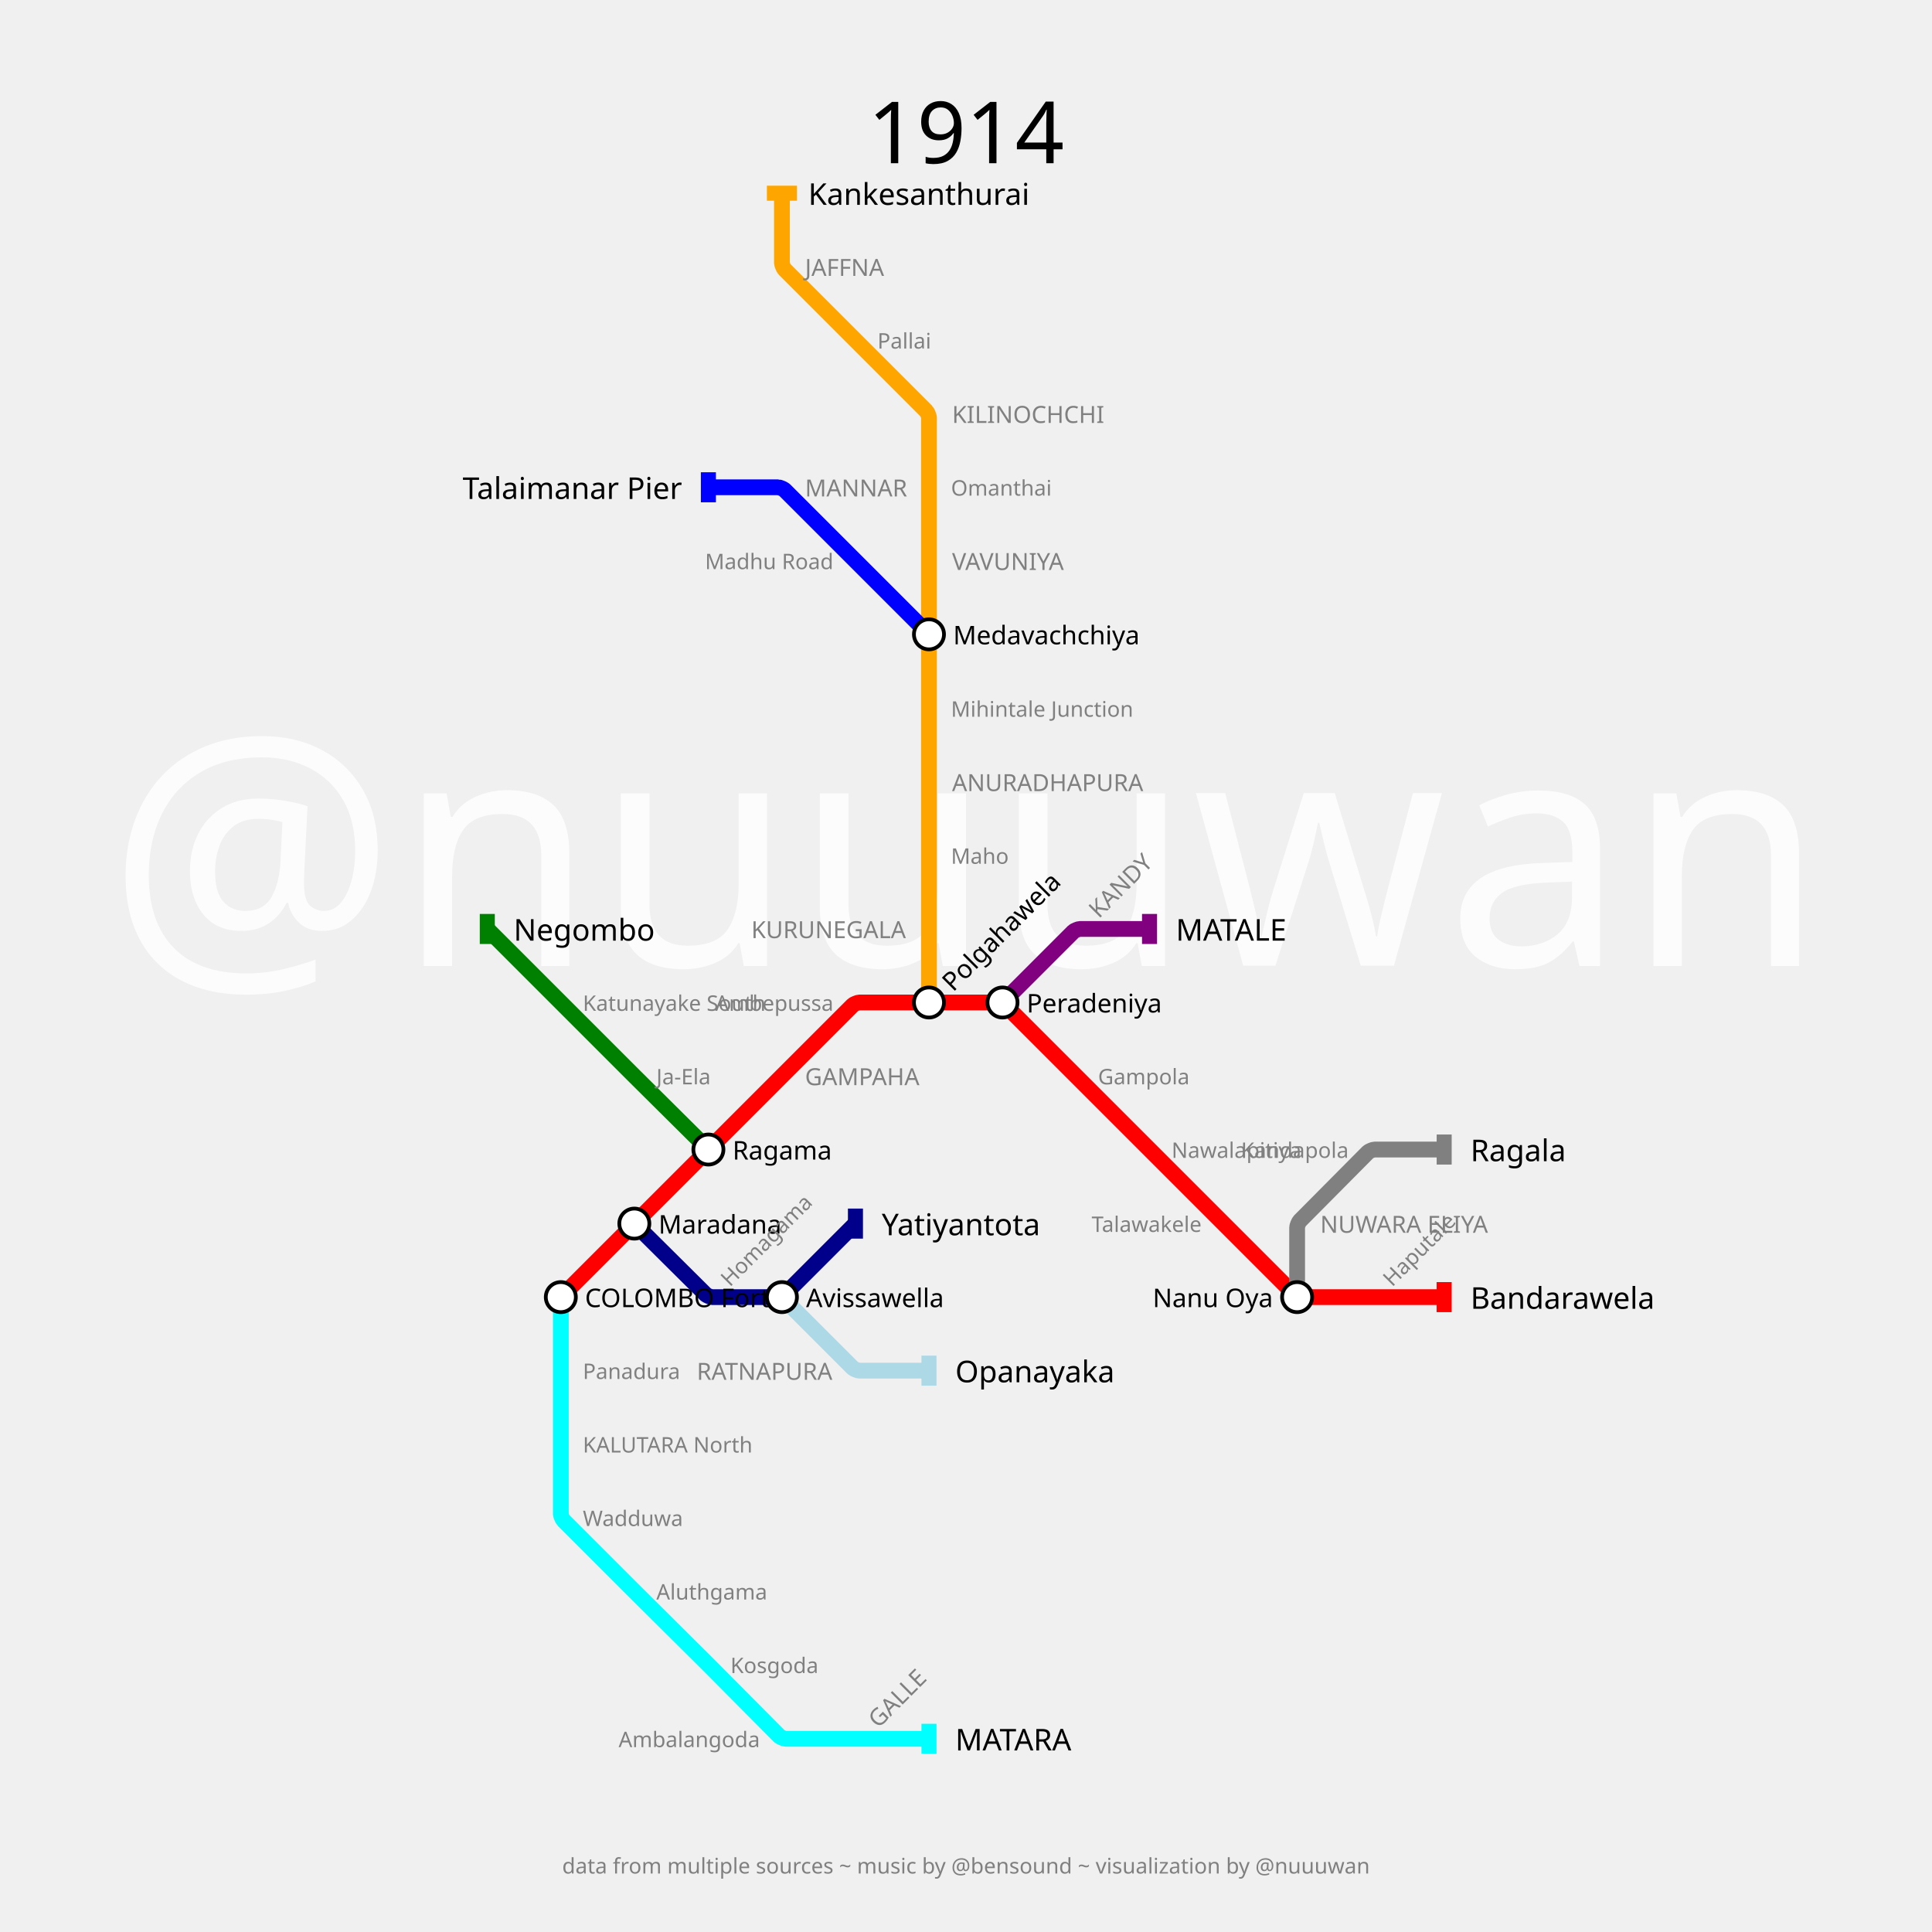
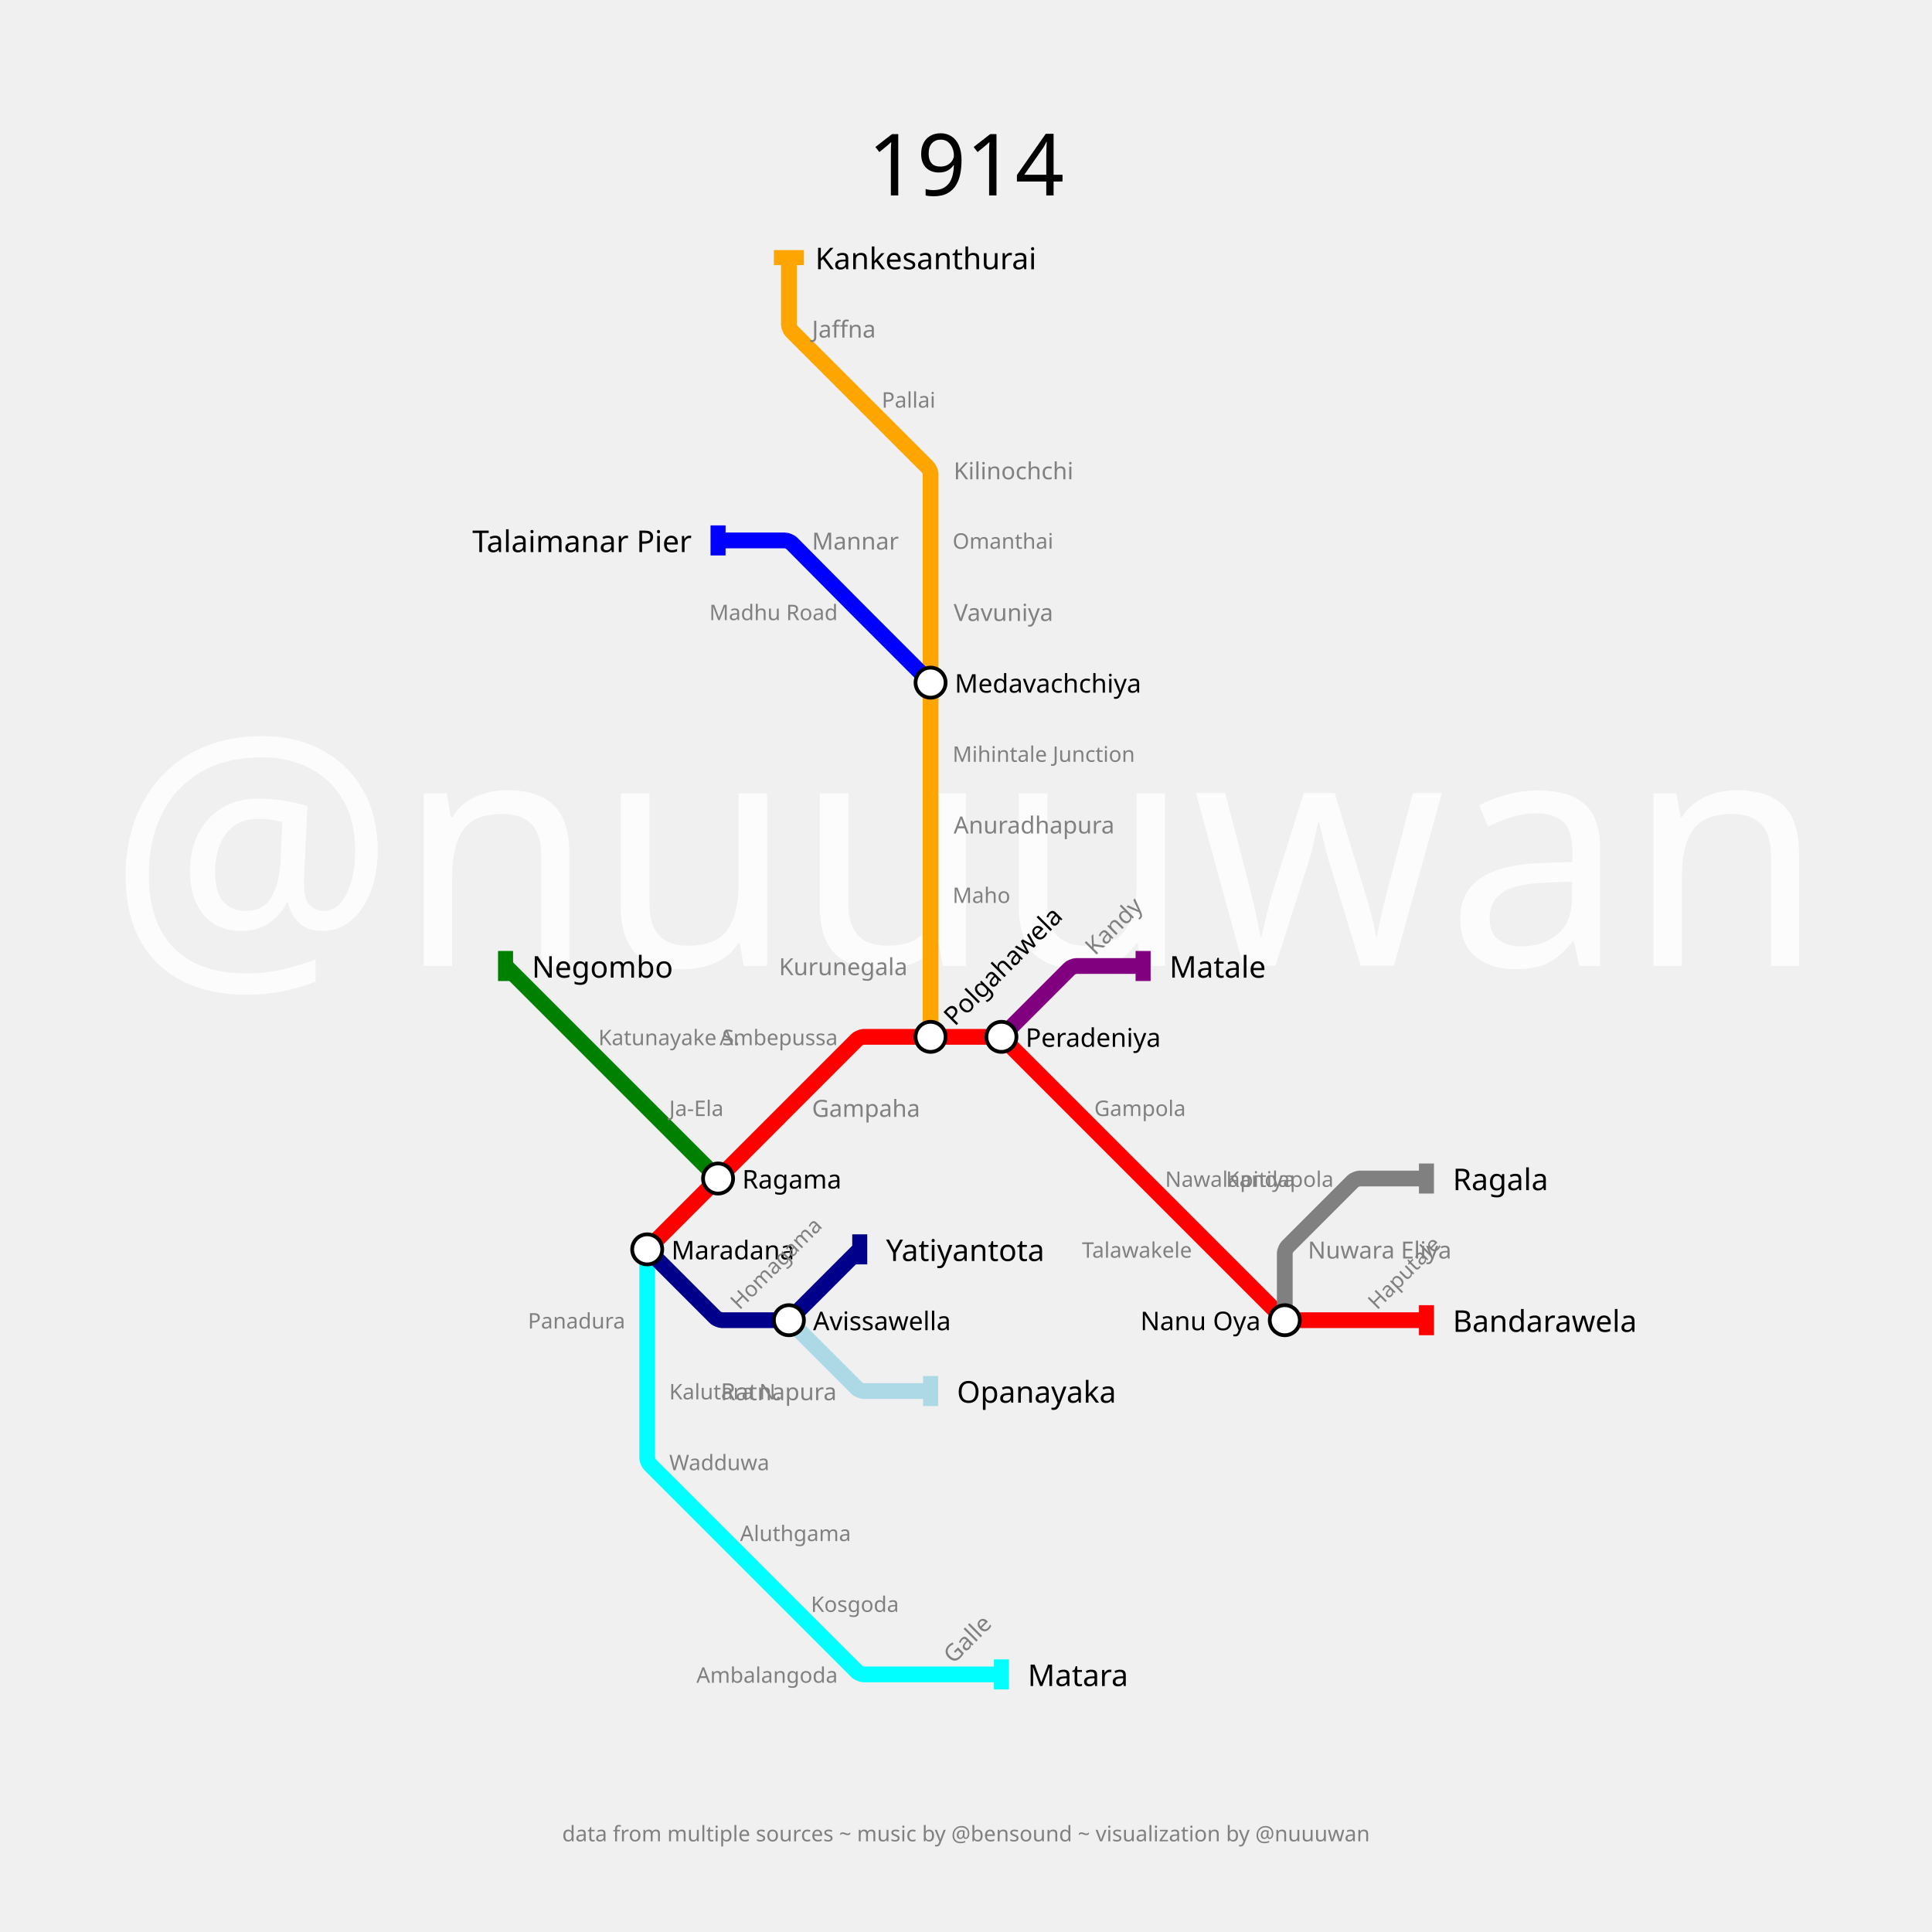
- <svg xmlns="http://www.w3.org/2000/svg" width="3600" height="3600" padding="360">
+ <svg xmlns="http://www.w3.org/2000/svg" width="3600" height="3600" padding="480">
  <text fill="#fcfcfc" stroke="none" font-size="600.0" font-family="p22" x="1800.0" y="1800.0" text-anchor="middle" dominant-baseline="center">@nuuuwan</text>
-   <text fill="black" stroke="none" font-size="160" font-family="p22" x="1800.0" y="180.0" text-anchor="middle" dominant-baseline="hanging">1914</text>
-   <text fill="gray" stroke="none" font-size="40" font-family="p22" x="1800.0" y="230.0" text-anchor="middle" dominant-baseline="hanging" />
-   <text fill="gray" stroke="none" font-size="40" font-family="p22" x="1800.0" y="3460.0" text-anchor="middle" dominant-baseline="text-top">data from multiple sources ~ music by @bensound ~ visualization by @nuuuwan</text>
+   <text fill="black" stroke="none" font-size="160" font-family="p22" x="1800.0" y="240.0" text-anchor="middle" dominant-baseline="hanging">1914</text>
+   <text fill="gray" stroke="none" font-size="40" font-family="p22" x="1800.0" y="290.0" text-anchor="middle" dominant-baseline="hanging" />
+   <text fill="gray" stroke="none" font-size="40" font-family="p22" x="1800.0" y="3400.0" text-anchor="middle" dominant-baseline="text-top">data from multiple sources ~ music by @bensound ~ visualization by @nuuuwan</text>
  <g>
-     <path fill="none" stroke-width="29.4" stroke-opacity="1" d="M 1045.0,2417.0 L 1182.0,2280.0 L 1320.0,2142.0 L 1457.0,2005.0 L 1589.156,1872.844 C 1590.771,1871.229 1598.567,1868.0 1600.85,1868.0 L 1731.0,1868.0 L 1861.15,1868.0 C 1863.433,1868.0 1871.229,1871.229 1872.844,1872.844 L 2005.0,2005.0 L 2142.0,2142.0 L 2280.0,2280.0 L 2412.156,2412.156 C 2413.771,2413.771 2421.567,2417.0 2423.85,2417.0 L 2554.0,2417.0 L 2691.0,2417.0" stroke="red" />
-     <rect stroke="none" fill-opacity="1" x="2677" y="2389" width="28" height="56" fill="red" />
+     <path fill="none" stroke-width="29.4" stroke-opacity="1" d="M 1206.0,2328.0 L 1338.0,2196.0 L 1470.0,2064.0 L 1597.333,1936.667 C 1598.889,1935.111 1606.4,1932.0 1608.6,1932.0 L 1734.0,1932.0 L 1859.4,1932.0 C 1861.6,1932.0 1869.111,1935.111 1870.667,1936.667 L 1998.0,2064.0 L 2130.0,2196.0 L 2262.0,2328.0 L 2389.333,2455.333 C 2390.889,2456.889 2398.4,2460.0 2400.6,2460.0 L 2526.0,2460.0 L 2658.0,2460.0" stroke="red" />
+     <rect stroke="none" fill-opacity="1" x="2644" y="2432" width="28" height="56" fill="red" />
  </g>
  <g>
-     <path fill="none" stroke-width="29.4" stroke-opacity="1" d="M 1868.0,1868.0 L 2000.156,1735.844 C 2001.771,1734.229 2009.567,1731.0 2011.85,1731.0 L 2142.0,1731.0" stroke="purple" />
-     <rect stroke="none" fill-opacity="1" x="2128" y="1703" width="28" height="56" fill="purple" />
+     <path fill="none" stroke-width="29.4" stroke-opacity="1" d="M 1866.0,1932.0 L 1993.333,1804.667 C 1994.889,1803.111 2002.4,1800.0 2004.6,1800.0 L 2130.0,1800.0" stroke="purple" />
+     <rect stroke="none" fill-opacity="1" x="2116" y="1772" width="28" height="56" fill="purple" />
  </g>
  <g>
-     <path fill="none" stroke-width="29.4" stroke-opacity="1" d="M 1045.0,2417.0 L 1045.0,2554.0 L 1045.0,2691.0 L 1045.0,2821.15 C 1045.0,2823.433 1048.229,2831.229 1049.844,2832.844 L 1175.392,2958.392 C 1177.595,2960.595 1186.421,2969.389 1188.632,2971.584 L 1313.432,3095.479 C 1315.621,3097.653 1324.347,3106.379 1326.521,3108.568 L 1452.174,3235.139 C 1453.783,3236.759 1461.567,3240.0 1463.85,3240.0 L 1594.0,3240.0 L 1731.0,3240.0" stroke="cyan" />
-     <rect stroke="none" fill-opacity="1" x="1717" y="3212" width="28" height="56" fill="cyan" />
+     <path fill="none" stroke-width="29.4" stroke-opacity="1" d="M 1206.0,2328.0 L 1206.0,2460.0 L 1206.0,2592.0 L 1206.0,2717.4 C 1206.0,2719.6 1209.111,2727.111 1210.667,2728.667 L 1338.0,2856.0 L 1470.0,2988.0 L 1597.333,3115.333 C 1598.889,3116.889 1606.4,3120.0 1608.6,3120.0 L 1734.0,3120.0 L 1866.0,3120.0" stroke="cyan" />
+     <rect stroke="none" fill-opacity="1" x="1852" y="3092" width="28" height="56" fill="cyan" />
  </g>
  <g>
-     <path fill="none" stroke-width="29.4" stroke-opacity="1" d="M 1731.0,1868.0 L 1731.0,1731.0 L 1731.0,1594.0 L 1731.0,1457.0 L 1731.0,1320.0 L 1731.0,1182.0 L 1731.0,1045.0 L 1731.0,908.0 L 1731.0,777.85 C 1731.0,775.567 1727.771,767.771 1726.156,766.156 L 1594.0,634.0 L 1461.844,501.844 C 1460.229,500.229 1457.0,492.433 1457.0,490.15 L 1457.0,360.0" stroke="orange" />
-     <rect stroke="none" fill-opacity="1" x="1429" y="346" width="56" height="28" fill="orange" />
+     <path fill="none" stroke-width="29.4" stroke-opacity="1" d="M 1734.0,1932.0 L 1734.0,1800.0 L 1734.0,1667.0 L 1734.0,1536.0 L 1734.0,1404.0 L 1734.0,1272.0 L 1734.0,1140.0 L 1734.0,1007.0 L 1734.0,882.55 C 1734.0,880.367 1730.912,872.912 1729.368,871.368 L 1602.0,744.0 L 1474.667,616.667 C 1473.111,615.111 1470.0,607.6 1470.0,605.4 L 1470.0,480.0" stroke="orange" />
+     <rect stroke="none" fill-opacity="1" x="1442" y="466" width="56" height="28" fill="orange" />
  </g>
  <g>
-     <path fill="none" stroke-width="29.4" stroke-opacity="1" d="M 1182.0,2280.0 L 1315.139,2412.174 C 1316.759,2413.783 1324.567,2417.0 1326.85,2417.0 L 1450.493,2417.0 C 1452.662,2417.0 1460.068,2413.932 1461.601,2412.399 L 1594.0,2280.0" stroke="darkblue" />
-     <rect stroke="none" fill-opacity="1" x="1580" y="2252" width="28" height="56" fill="darkblue" />
+     <path fill="none" stroke-width="29.4" stroke-opacity="1" d="M 1206.0,2328.0 L 1333.333,2455.333 C 1334.889,2456.889 1342.4,2460.0 1344.6,2460.0 L 1463.73,2460.0 C 1465.82,2460.0 1472.956,2457.044 1474.434,2455.566 L 1602.0,2328.0" stroke="darkblue" />
+     <rect stroke="none" fill-opacity="1" x="1588" y="2300" width="28" height="56" fill="darkblue" />
  </g>
  <g>
-     <path fill="none" stroke-width="29.4" stroke-opacity="1" d="M 2417.0,2417.0 L 2417.0,2286.85 C 2417.0,2284.567 2420.217,2276.759 2421.826,2275.139 L 2549.174,2146.861 C 2550.783,2145.241 2558.567,2142.0 2560.85,2142.0 L 2691.0,2142.0" stroke="gray" />
-     <rect stroke="none" fill-opacity="1" x="2677" y="2114" width="28" height="56" fill="gray" />
+     <path fill="none" stroke-width="29.4" stroke-opacity="1" d="M 2394.0,2460.0 L 2394.0,2334.6 C 2394.0,2332.4 2397.111,2324.889 2398.667,2323.333 L 2521.333,2200.667 C 2522.889,2199.111 2530.4,2196.0 2532.6,2196.0 L 2658.0,2196.0" stroke="gray" />
+     <rect stroke="none" fill-opacity="1" x="2644" y="2168" width="28" height="56" fill="gray" />
  </g>
  <g>
-     <path fill="none" stroke-width="29.4" stroke-opacity="1" d="M 1320.0,2142.0 L 1188.875,2011.825 C 1186.583,2009.55 1177.433,2000.433 1175.15,1998.15 L 1045.0,1868.0 L 908.0,1731.0" stroke="green" />
-     <rect stroke="none" fill-opacity="1" x="894" y="1703" width="28" height="56" fill="green" />
+     <path fill="none" stroke-width="29.4" stroke-opacity="1" d="M 1338.0,2196.0 L 1206.0,2064.0 L 1074.0,1932.0 L 942.0,1800.0" stroke="green" />
+     <rect stroke="none" fill-opacity="1" x="928" y="1772" width="28" height="56" fill="green" />
  </g>
  <g>
-     <path fill="none" stroke-width="29.4" stroke-opacity="1" d="M 1457.0,2417.0 L 1589.156,2549.156 C 1590.771,2550.771 1598.567,2554.0 1600.85,2554.0 L 1731.0,2554.0" stroke="lightblue" />
-     <rect stroke="none" fill-opacity="1" x="1717" y="2526" width="28" height="56" fill="lightblue" />
+     <path fill="none" stroke-width="29.4" stroke-opacity="1" d="M 1470.0,2460.0 L 1597.333,2587.333 C 1598.889,2588.889 1606.4,2592.0 1608.6,2592.0 L 1734.0,2592.0" stroke="lightblue" />
+     <rect stroke="none" fill-opacity="1" x="1720" y="2564" width="28" height="56" fill="lightblue" />
  </g>
  <g>
-     <path fill="none" stroke-width="29.4" stroke-opacity="1" d="M 1731.0,1182.0 L 1594.0,1045.0 L 1461.844,912.844 C 1460.229,911.229 1452.433,908.0 1450.15,908.0 L 1320.0,908.0" stroke="blue" />
-     <rect stroke="none" fill-opacity="1" x="1306" y="880" width="28" height="56" fill="blue" />
+     <path fill="none" stroke-width="29.4" stroke-opacity="1" d="M 1734.0,1272.0 L 1608.6,1146.6 C 1606.4,1144.4 1597.617,1135.583 1595.425,1133.375 L 1474.649,1011.684 C 1473.1,1010.123 1465.6,1007.0 1463.4,1007.0 L 1338.0,1007.0" stroke="blue" />
+     <rect stroke="none" fill-opacity="1" x="1324" y="979" width="28" height="56" fill="blue" />
  </g>
  <g>
-     <text fill="black" stroke="none" font-size="56.0" font-family="p22" font-weight="100" text-anchor="start" dominant-baseline="central" x="2740.0" y="2417" transform="translate(2691,2417) rotate(0) translate(-2691,-2417)">Bandarawela</text>
+     <text fill="black" stroke="none" font-size="56.0" font-family="p22" font-weight="100" text-anchor="start" dominant-baseline="central" x="2707.0" y="2460" transform="translate(2658,2460) rotate(0) translate(-2658,-2460)">Bandarawela</text>
  </g>
  <g>
-     <text fill="black" stroke="none" font-size="56.0" font-family="p22" font-weight="100" text-anchor="start" dominant-baseline="central" x="2191.0" y="1731" transform="translate(2142,1731) rotate(0) translate(-2142,-1731)">MATALE</text>
+     <text fill="black" stroke="none" font-size="56.0" font-family="p22" font-weight="100" text-anchor="start" dominant-baseline="central" x="2179.0" y="1800" transform="translate(2130,1800) rotate(0) translate(-2130,-1800)">Matale</text>
  </g>
  <g>
-     <text fill="black" stroke="none" font-size="56.0" font-family="p22" font-weight="100" text-anchor="start" dominant-baseline="central" x="1780.0" y="3240" transform="translate(1731,3240) rotate(0) translate(-1731,-3240)">MATARA</text>
+     <text fill="black" stroke="none" font-size="56.0" font-family="p22" font-weight="100" text-anchor="start" dominant-baseline="central" x="1915.0" y="3120" transform="translate(1866,3120) rotate(0) translate(-1866,-3120)">Matara</text>
  </g>
  <g>
-     <text fill="black" stroke="none" font-size="56.0" font-family="p22" font-weight="100" text-anchor="start" dominant-baseline="central" x="1506.0" y="360" transform="translate(1457,360) rotate(0) translate(-1457,-360)">Kankesanthurai</text>
+     <text fill="black" stroke="none" font-size="56.0" font-family="p22" font-weight="100" text-anchor="start" dominant-baseline="central" x="1519.0" y="480" transform="translate(1470,480) rotate(0) translate(-1470,-480)">Kankesanthurai</text>
  </g>
  <g>
-     <text fill="black" stroke="none" font-size="56.0" font-family="p22" font-weight="100" text-anchor="start" dominant-baseline="central" x="1643.0" y="2280" transform="translate(1594,2280) rotate(0) translate(-1594,-2280)">Yatiyantota</text>
+     <text fill="black" stroke="none" font-size="56.0" font-family="p22" font-weight="100" text-anchor="start" dominant-baseline="central" x="1651.0" y="2328" transform="translate(1602,2328) rotate(0) translate(-1602,-2328)">Yatiyantota</text>
  </g>
  <g>
-     <text fill="black" stroke="none" font-size="56.0" font-family="p22" font-weight="100" text-anchor="start" dominant-baseline="central" x="2740.0" y="2142" transform="translate(2691,2142) rotate(0) translate(-2691,-2142)">Ragala</text>
+     <text fill="black" stroke="none" font-size="56.0" font-family="p22" font-weight="100" text-anchor="start" dominant-baseline="central" x="2707.0" y="2196" transform="translate(2658,2196) rotate(0) translate(-2658,-2196)">Ragala</text>
  </g>
  <g>
-     <text fill="black" stroke="none" font-size="56.0" font-family="p22" font-weight="100" text-anchor="start" dominant-baseline="central" x="957.0" y="1731" transform="translate(908,1731) rotate(0) translate(-908,-1731)">Negombo</text>
+     <text fill="black" stroke="none" font-size="56.0" font-family="p22" font-weight="100" text-anchor="start" dominant-baseline="central" x="991.0" y="1800" transform="translate(942,1800) rotate(0) translate(-942,-1800)">Negombo</text>
  </g>
  <g>
-     <text fill="black" stroke="none" font-size="56.0" font-family="p22" font-weight="100" text-anchor="start" dominant-baseline="central" x="1780.0" y="2554" transform="translate(1731,2554) rotate(0) translate(-1731,-2554)">Opanayaka</text>
+     <text fill="black" stroke="none" font-size="56.0" font-family="p22" font-weight="100" text-anchor="start" dominant-baseline="central" x="1783.0" y="2592" transform="translate(1734,2592) rotate(0) translate(-1734,-2592)">Opanayaka</text>
  </g>
  <g>
-     <text fill="black" stroke="none" font-size="56.0" font-family="p22" font-weight="100" text-anchor="end" dominant-baseline="central" x="1271.0" y="908" transform="translate(1320,908) rotate(0) translate(-1320,-908)">Talaimanar Pier</text>
+     <text fill="black" stroke="none" font-size="56.0" font-family="p22" font-weight="100" text-anchor="end" dominant-baseline="central" x="1289.0" y="1007" transform="translate(1338,1007) rotate(0) translate(-1338,-1007)">Talaimanar Pier</text>
  </g>
  <g>
-     <circle r="28" fill="white" stroke="black" stroke-width="7.0" cx="1045" cy="2417" />
-     <text fill="black" stroke="none" font-size="48.0" font-family="p22" font-weight="100" text-anchor="start" dominant-baseline="central" x="1090.0" y="2417" transform="translate(1045,2417) rotate(0) translate(-1045,-2417)">COLOMBO Fort</text>
+     <circle r="28" fill="white" stroke="black" stroke-width="7.0" cx="1206" cy="2328" />
+     <text fill="black" stroke="none" font-size="48.0" font-family="p22" font-weight="100" text-anchor="start" dominant-baseline="central" x="1251.0" y="2328" transform="translate(1206,2328) rotate(0) translate(-1206,-2328)">Maradana</text>
  </g>
  <g>
-     <circle r="28" fill="white" stroke="black" stroke-width="7.0" cx="1182" cy="2280" />
-     <text fill="black" stroke="none" font-size="48.0" font-family="p22" font-weight="100" text-anchor="start" dominant-baseline="central" x="1227.0" y="2280" transform="translate(1182,2280) rotate(0) translate(-1182,-2280)">Maradana</text>
+     <circle r="28" fill="white" stroke="black" stroke-width="7.0" cx="1338" cy="2196" />
+     <text fill="black" stroke="none" font-size="48.0" font-family="p22" font-weight="100" text-anchor="start" dominant-baseline="central" x="1383.0" y="2196" transform="translate(1338,2196) rotate(0) translate(-1338,-2196)">Ragama</text>
  </g>
  <g>
-     <circle r="28" fill="white" stroke="black" stroke-width="7.0" cx="1320" cy="2142" />
-     <text fill="black" stroke="none" font-size="48.0" font-family="p22" font-weight="100" text-anchor="start" dominant-baseline="central" x="1365.0" y="2142" transform="translate(1320,2142) rotate(0) translate(-1320,-2142)">Ragama</text>
+     <circle r="28" fill="white" stroke="black" stroke-width="7.0" cx="1734" cy="1932" />
+     <text fill="black" stroke="none" font-size="48.0" font-family="p22" font-weight="100" text-anchor="start" dominant-baseline="central" x="1779.0" y="1932" transform="translate(1734,1932) rotate(-45) translate(-1734,-1932)">Polgahawela</text>
  </g>
  <g>
-     <circle r="28" fill="white" stroke="black" stroke-width="7.0" cx="1731" cy="1868" />
-     <text fill="black" stroke="none" font-size="48.0" font-family="p22" font-weight="100" text-anchor="start" dominant-baseline="central" x="1776.0" y="1868" transform="translate(1731,1868) rotate(-45) translate(-1731,-1868)">Polgahawela</text>
+     <circle r="28" fill="white" stroke="black" stroke-width="7.0" cx="1866" cy="1932" />
+     <text fill="black" stroke="none" font-size="48.0" font-family="p22" font-weight="100" text-anchor="start" dominant-baseline="central" x="1911.0" y="1932" transform="translate(1866,1932) rotate(0) translate(-1866,-1932)">Peradeniya</text>
  </g>
  <g>
-     <circle r="28" fill="white" stroke="black" stroke-width="7.0" cx="1868" cy="1868" />
-     <text fill="black" stroke="none" font-size="48.0" font-family="p22" font-weight="100" text-anchor="start" dominant-baseline="central" x="1913.0" y="1868" transform="translate(1868,1868) rotate(0) translate(-1868,-1868)">Peradeniya</text>
+     <circle r="28" fill="white" stroke="black" stroke-width="7.0" cx="2394" cy="2460" />
+     <text fill="black" stroke="none" font-size="48.0" font-family="p22" font-weight="100" text-anchor="end" dominant-baseline="central" x="2349.0" y="2460" transform="translate(2394,2460) rotate(0) translate(-2394,-2460)">Nanu Oya</text>
  </g>
  <g>
-     <circle r="28" fill="white" stroke="black" stroke-width="7.0" cx="2417" cy="2417" />
-     <text fill="black" stroke="none" font-size="48.0" font-family="p22" font-weight="100" text-anchor="end" dominant-baseline="central" x="2372.0" y="2417" transform="translate(2417,2417) rotate(0) translate(-2417,-2417)">Nanu Oya</text>
+     <circle r="28" fill="white" stroke="black" stroke-width="7.0" cx="1734" cy="1272" />
+     <text fill="black" stroke="none" font-size="48.0" font-family="p22" font-weight="100" text-anchor="start" dominant-baseline="central" x="1779.0" y="1272" transform="translate(1734,1272) rotate(0) translate(-1734,-1272)">Medavachchiya</text>
  </g>
  <g>
-     <circle r="28" fill="white" stroke="black" stroke-width="7.0" cx="1731" cy="1182" />
-     <text fill="black" stroke="none" font-size="48.0" font-family="p22" font-weight="100" text-anchor="start" dominant-baseline="central" x="1776.0" y="1182" transform="translate(1731,1182) rotate(0) translate(-1731,-1182)">Medavachchiya</text>
+     <circle r="28" fill="white" stroke="black" stroke-width="7.0" cx="1470" cy="2460" />
+     <text fill="black" stroke="none" font-size="48.0" font-family="p22" font-weight="100" text-anchor="start" dominant-baseline="central" x="1515.0" y="2460" transform="translate(1470,2460) rotate(0) translate(-1470,-2460)">Avissawella</text>
  </g>
  <g>
-     <circle r="28" fill="white" stroke="black" stroke-width="7.0" cx="1457" cy="2417" />
-     <text fill="black" stroke="none" font-size="48.0" font-family="p22" font-weight="100" text-anchor="start" dominant-baseline="central" x="1502.0" y="2417" transform="translate(1457,2417) rotate(0) translate(-1457,-2417)">Avissawella</text>
+     <text fill="gray" stroke="none" font-size="44.0" font-family="p22" font-weight="100" text-anchor="start" dominant-baseline="central" x="1513.0" y="2064" transform="translate(1470,2064) rotate(0) translate(-1470,-2064)">Gampaha</text>
  </g>
  <g>
-     <text fill="gray" stroke="none" font-size="44.0" font-family="p22" font-weight="100" text-anchor="start" dominant-baseline="central" x="1500.0" y="2005" transform="translate(1457,2005) rotate(0) translate(-1457,-2005)">GAMPAHA</text>
+     <text fill="gray" stroke="none" font-size="44.0" font-family="p22" font-weight="100" text-anchor="start" dominant-baseline="central" x="2041.0" y="1800" transform="translate(1998,1800) rotate(-45) translate(-1998,-1800)">Kandy</text>
  </g>
  <g>
-     <text fill="gray" stroke="none" font-size="44.0" font-family="p22" font-weight="100" text-anchor="start" dominant-baseline="central" x="2048.0" y="1731" transform="translate(2005,1731) rotate(-45) translate(-2005,-1731)">KANDY</text>
+     <text fill="gray" stroke="none" font-size="44.0" font-family="p22" font-weight="100" text-anchor="start" dominant-baseline="central" x="1777.0" y="3120" transform="translate(1734,3120) rotate(-45) translate(-1734,-3120)">Galle</text>
  </g>
  <g>
-     <text fill="gray" stroke="none" font-size="44.0" font-family="p22" font-weight="100" text-anchor="start" dominant-baseline="central" x="1637.0" y="3240" transform="translate(1594,3240) rotate(-45) translate(-1594,-3240)">GALLE</text>
+     <text fill="gray" stroke="none" font-size="44.0" font-family="p22" font-weight="100" text-anchor="end" dominant-baseline="central" x="1691.0" y="1800" transform="translate(1734,1800) rotate(0) translate(-1734,-1800)">Kurunegala</text>
  </g>
  <g>
-     <text fill="gray" stroke="none" font-size="44.0" font-family="p22" font-weight="100" text-anchor="end" dominant-baseline="central" x="1688.0" y="1731" transform="translate(1731,1731) rotate(0) translate(-1731,-1731)">KURUNEGALA</text>
+     <text fill="gray" stroke="none" font-size="44.0" font-family="p22" font-weight="100" text-anchor="start" dominant-baseline="central" x="1777.0" y="1536" transform="translate(1734,1536) rotate(0) translate(-1734,-1536)">Anuradhapura</text>
  </g>
  <g>
-     <text fill="gray" stroke="none" font-size="44.0" font-family="p22" font-weight="100" text-anchor="start" dominant-baseline="central" x="1774.0" y="1457" transform="translate(1731,1457) rotate(0) translate(-1731,-1457)">ANURADHAPURA</text>
+     <text fill="gray" stroke="none" font-size="44.0" font-family="p22" font-weight="100" text-anchor="start" dominant-baseline="central" x="1777.0" y="1140" transform="translate(1734,1140) rotate(0) translate(-1734,-1140)">Vavuniya</text>
  </g>
  <g>
-     <text fill="gray" stroke="none" font-size="44.0" font-family="p22" font-weight="100" text-anchor="start" dominant-baseline="central" x="1774.0" y="1045" transform="translate(1731,1045) rotate(0) translate(-1731,-1045)">VAVUNIYA</text>
+     <text fill="gray" stroke="none" font-size="44.0" font-family="p22" font-weight="100" text-anchor="start" dominant-baseline="central" x="1777.0" y="876" transform="translate(1734,876) rotate(0) translate(-1734,-876)">Kilinochchi</text>
  </g>
  <g>
-     <text fill="gray" stroke="none" font-size="44.0" font-family="p22" font-weight="100" text-anchor="start" dominant-baseline="central" x="1774.0" y="771" transform="translate(1731,771) rotate(0) translate(-1731,-771)">KILINOCHCHI</text>
+     <text fill="gray" stroke="none" font-size="44.0" font-family="p22" font-weight="100" text-anchor="start" dominant-baseline="central" x="1513.0" y="612" transform="translate(1470,612) rotate(0) translate(-1470,-612)">Jaffna</text>
  </g>
  <g>
-     <text fill="gray" stroke="none" font-size="44.0" font-family="p22" font-weight="100" text-anchor="start" dominant-baseline="central" x="1500.0" y="497" transform="translate(1457,497) rotate(0) translate(-1457,-497)">JAFFNA</text>
+     <text fill="gray" stroke="none" font-size="44.0" font-family="p22" font-weight="100" text-anchor="start" dominant-baseline="central" x="2437.0" y="2328" transform="translate(2394,2328) rotate(0) translate(-2394,-2328)">Nuwara Eliya</text>
  </g>
  <g>
-     <text fill="gray" stroke="none" font-size="44.0" font-family="p22" font-weight="100" text-anchor="start" dominant-baseline="central" x="2460.0" y="2280" transform="translate(2417,2280) rotate(0) translate(-2417,-2280)">NUWARA ELIYA</text>
+     <text fill="gray" stroke="none" font-size="44.0" font-family="p22" font-weight="100" text-anchor="end" dominant-baseline="central" x="1559.0" y="2592" transform="translate(1602,2592) rotate(0) translate(-1602,-2592)">Ratnapura</text>
  </g>
  <g>
-     <text fill="gray" stroke="none" font-size="44.0" font-family="p22" font-weight="100" text-anchor="end" dominant-baseline="central" x="1551.0" y="2554" transform="translate(1594,2554) rotate(0) translate(-1594,-2554)">RATNAPURA</text>
+     <text fill="gray" stroke="none" font-size="44.0" font-family="p22" font-weight="100" text-anchor="start" dominant-baseline="central" x="1513.0" y="1007" transform="translate(1470,1007) rotate(0) translate(-1470,-1007)">Mannar</text>
  </g>
  <g>
-     <text fill="gray" stroke="none" font-size="44.0" font-family="p22" font-weight="100" text-anchor="start" dominant-baseline="central" x="1500.0" y="908" transform="translate(1457,908) rotate(0) translate(-1457,-908)">MANNAR</text>
+     <text fill="gray" stroke="none" font-size="40" font-family="p22" font-weight="100" text-anchor="end" dominant-baseline="central" x="1561.0" y="1932" transform="translate(1602,1932) rotate(0) translate(-1602,-1932)">Ambepussa</text>
  </g>
  <g>
-     <text fill="gray" stroke="none" font-size="40" font-family="p22" font-weight="100" text-anchor="end" dominant-baseline="central" x="1553.0" y="1868" transform="translate(1594,1868) rotate(0) translate(-1594,-1868)">Ambepussa</text>
+     <text fill="gray" stroke="none" font-size="40" font-family="p22" font-weight="100" text-anchor="start" dominant-baseline="central" x="2039.0" y="2064" transform="translate(1998,2064) rotate(0) translate(-1998,-2064)">Gampola</text>
  </g>
  <g>
-     <text fill="gray" stroke="none" font-size="40" font-family="p22" font-weight="100" text-anchor="start" dominant-baseline="central" x="2046.0" y="2005" transform="translate(2005,2005) rotate(0) translate(-2005,-2005)">Gampola</text>
+     <text fill="gray" stroke="none" font-size="40" font-family="p22" font-weight="100" text-anchor="start" dominant-baseline="central" x="2171.0" y="2196" transform="translate(2130,2196) rotate(0) translate(-2130,-2196)">Nawalapitiya</text>
  </g>
  <g>
-     <text fill="gray" stroke="none" font-size="40" font-family="p22" font-weight="100" text-anchor="start" dominant-baseline="central" x="2183.0" y="2142" transform="translate(2142,2142) rotate(0) translate(-2142,-2142)">Nawalapitiya</text>
+     <text fill="gray" stroke="none" font-size="40" font-family="p22" font-weight="100" text-anchor="end" dominant-baseline="central" x="2221.0" y="2328" transform="translate(2262,2328) rotate(0) translate(-2262,-2328)">Talawakele</text>
  </g>
  <g>
-     <text fill="gray" stroke="none" font-size="40" font-family="p22" font-weight="100" text-anchor="end" dominant-baseline="central" x="2239.0" y="2280" transform="translate(2280,2280) rotate(0) translate(-2280,-2280)">Talawakele</text>
+     <text fill="gray" stroke="none" font-size="40" font-family="p22" font-weight="100" text-anchor="start" dominant-baseline="central" x="2567.0" y="2460" transform="translate(2526,2460) rotate(-45) translate(-2526,-2460)">Haputale</text>
  </g>
  <g>
-     <text fill="gray" stroke="none" font-size="40" font-family="p22" font-weight="100" text-anchor="start" dominant-baseline="central" x="2595.0" y="2417" transform="translate(2554,2417) rotate(-45) translate(-2554,-2417)">Haputale</text>
+     <text fill="gray" stroke="none" font-size="40" font-family="p22" font-weight="100" text-anchor="end" dominant-baseline="central" x="1165.0" y="2460" transform="translate(1206,2460) rotate(0) translate(-1206,-2460)">Panadura</text>
  </g>
  <g>
-     <text fill="gray" stroke="none" font-size="40" font-family="p22" font-weight="100" text-anchor="start" dominant-baseline="central" x="1086.0" y="2554" transform="translate(1045,2554) rotate(0) translate(-1045,-2554)">Panadura</text>
+     <text fill="gray" stroke="none" font-size="40" font-family="p22" font-weight="100" text-anchor="start" dominant-baseline="central" x="1247.0" y="2592" transform="translate(1206,2592) rotate(0) translate(-1206,-2592)">Kalutara N.</text>
  </g>
  <g>
-     <text fill="gray" stroke="none" font-size="40" font-family="p22" font-weight="100" text-anchor="start" dominant-baseline="central" x="1086.0" y="2691" transform="translate(1045,2691) rotate(0) translate(-1045,-2691)">KALUTARA North</text>
+     <text fill="gray" stroke="none" font-size="40" font-family="p22" font-weight="100" text-anchor="start" dominant-baseline="central" x="1247.0" y="2724" transform="translate(1206,2724) rotate(0) translate(-1206,-2724)">Wadduwa</text>
  </g>
  <g>
-     <text fill="gray" stroke="none" font-size="40" font-family="p22" font-weight="100" text-anchor="start" dominant-baseline="central" x="1086.0" y="2828" transform="translate(1045,2828) rotate(0) translate(-1045,-2828)">Wadduwa</text>
+     <text fill="gray" stroke="none" font-size="40" font-family="p22" font-weight="100" text-anchor="start" dominant-baseline="central" x="1379.0" y="2856" transform="translate(1338,2856) rotate(0) translate(-1338,-2856)">Aluthgama</text>
  </g>
  <g>
-     <text fill="gray" stroke="none" font-size="40" font-family="p22" font-weight="100" text-anchor="start" dominant-baseline="central" x="1223.0" y="2965" transform="translate(1182,2965) rotate(0) translate(-1182,-2965)">Aluthgama</text>
+     <text fill="gray" stroke="none" font-size="40" font-family="p22" font-weight="100" text-anchor="start" dominant-baseline="central" x="1511.0" y="2988" transform="translate(1470,2988) rotate(0) translate(-1470,-2988)">Kosgoda</text>
  </g>
  <g>
-     <text fill="gray" stroke="none" font-size="40" font-family="p22" font-weight="100" text-anchor="start" dominant-baseline="central" x="1361.0" y="3102" transform="translate(1320,3102) rotate(0) translate(-1320,-3102)">Kosgoda</text>
+     <text fill="gray" stroke="none" font-size="40" font-family="p22" font-weight="100" text-anchor="end" dominant-baseline="central" x="1561.0" y="3120" transform="translate(1602,3120) rotate(0) translate(-1602,-3120)">Ambalangoda</text>
  </g>
  <g>
-     <text fill="gray" stroke="none" font-size="40" font-family="p22" font-weight="100" text-anchor="end" dominant-baseline="central" x="1416.0" y="3240" transform="translate(1457,3240) rotate(0) translate(-1457,-3240)">Ambalangoda</text>
+     <text fill="gray" stroke="none" font-size="40" font-family="p22" font-weight="100" text-anchor="start" dominant-baseline="central" x="1775.0" y="1667" transform="translate(1734,1667) rotate(0) translate(-1734,-1667)">Maho</text>
  </g>
  <g>
-     <text fill="gray" stroke="none" font-size="40" font-family="p22" font-weight="100" text-anchor="start" dominant-baseline="central" x="1772.0" y="1594" transform="translate(1731,1594) rotate(0) translate(-1731,-1594)">Maho</text>
+     <text fill="gray" stroke="none" font-size="40" font-family="p22" font-weight="100" text-anchor="start" dominant-baseline="central" x="1775.0" y="1404" transform="translate(1734,1404) rotate(0) translate(-1734,-1404)">Mihintale Junction</text>
  </g>
  <g>
-     <text fill="gray" stroke="none" font-size="40" font-family="p22" font-weight="100" text-anchor="start" dominant-baseline="central" x="1772.0" y="1320" transform="translate(1731,1320) rotate(0) translate(-1731,-1320)">Mihintale Junction</text>
+     <text fill="gray" stroke="none" font-size="40" font-family="p22" font-weight="100" text-anchor="start" dominant-baseline="central" x="1775.0" y="1007" transform="translate(1734,1007) rotate(0) translate(-1734,-1007)">Omanthai</text>
  </g>
  <g>
-     <text fill="gray" stroke="none" font-size="40" font-family="p22" font-weight="100" text-anchor="start" dominant-baseline="central" x="1772.0" y="908" transform="translate(1731,908) rotate(0) translate(-1731,-908)">Omanthai</text>
+     <text fill="gray" stroke="none" font-size="40" font-family="p22" font-weight="100" text-anchor="start" dominant-baseline="central" x="1643.0" y="744" transform="translate(1602,744) rotate(0) translate(-1602,-744)">Pallai</text>
  </g>
  <g>
-     <text fill="gray" stroke="none" font-size="40" font-family="p22" font-weight="100" text-anchor="start" dominant-baseline="central" x="1635.0" y="634" transform="translate(1594,634) rotate(0) translate(-1594,-634)">Pallai</text>
+     <text fill="gray" stroke="none" font-size="40" font-family="p22" font-weight="100" text-anchor="start" dominant-baseline="central" x="1379.0" y="2460" transform="translate(1338,2460) rotate(-45) translate(-1338,-2460)">Homagama</text>
  </g>
  <g>
-     <text fill="gray" stroke="none" font-size="40" font-family="p22" font-weight="100" text-anchor="start" dominant-baseline="central" x="1361.0" y="2417" transform="translate(1320,2417) rotate(-45) translate(-1320,-2417)">Homagama</text>
+     <text fill="gray" stroke="none" font-size="40" font-family="p22" font-weight="100" text-anchor="end" dominant-baseline="central" x="2485.0" y="2196" transform="translate(2526,2196) rotate(0) translate(-2526,-2196)">Kandapola</text>
  </g>
  <g>
-     <text fill="gray" stroke="none" font-size="40" font-family="p22" font-weight="100" text-anchor="end" dominant-baseline="central" x="2513.0" y="2142" transform="translate(2554,2142) rotate(0) translate(-2554,-2142)">Kandapola</text>
+     <text fill="gray" stroke="none" font-size="40" font-family="p22" font-weight="100" text-anchor="start" dominant-baseline="central" x="1247.0" y="2064" transform="translate(1206,2064) rotate(0) translate(-1206,-2064)">Ja-Ela</text>
  </g>
  <g>
-     <text fill="gray" stroke="none" font-size="40" font-family="p22" font-weight="100" text-anchor="start" dominant-baseline="central" x="1223.0" y="2005" transform="translate(1182,2005) rotate(0) translate(-1182,-2005)">Ja-Ela</text>
+     <text fill="gray" stroke="none" font-size="40" font-family="p22" font-weight="100" text-anchor="start" dominant-baseline="central" x="1115.0" y="1932" transform="translate(1074,1932) rotate(0) translate(-1074,-1932)">Katunayake S.</text>
  </g>
  <g>
-     <text fill="gray" stroke="none" font-size="40" font-family="p22" font-weight="100" text-anchor="start" dominant-baseline="central" x="1086.0" y="1868" transform="translate(1045,1868) rotate(0) translate(-1045,-1868)">Katunayake South</text>
-   </g>
-   <g>
-     <text fill="gray" stroke="none" font-size="40" font-family="p22" font-weight="100" text-anchor="end" dominant-baseline="central" x="1553.0" y="1045" transform="translate(1594,1045) rotate(0) translate(-1594,-1045)">Madhu Road</text>
+     <text fill="gray" stroke="none" font-size="40" font-family="p22" font-weight="100" text-anchor="end" dominant-baseline="central" x="1561.0" y="1140" transform="translate(1602,1140) rotate(0) translate(-1602,-1140)">Madhu Road</text>
  </g>
</svg>
